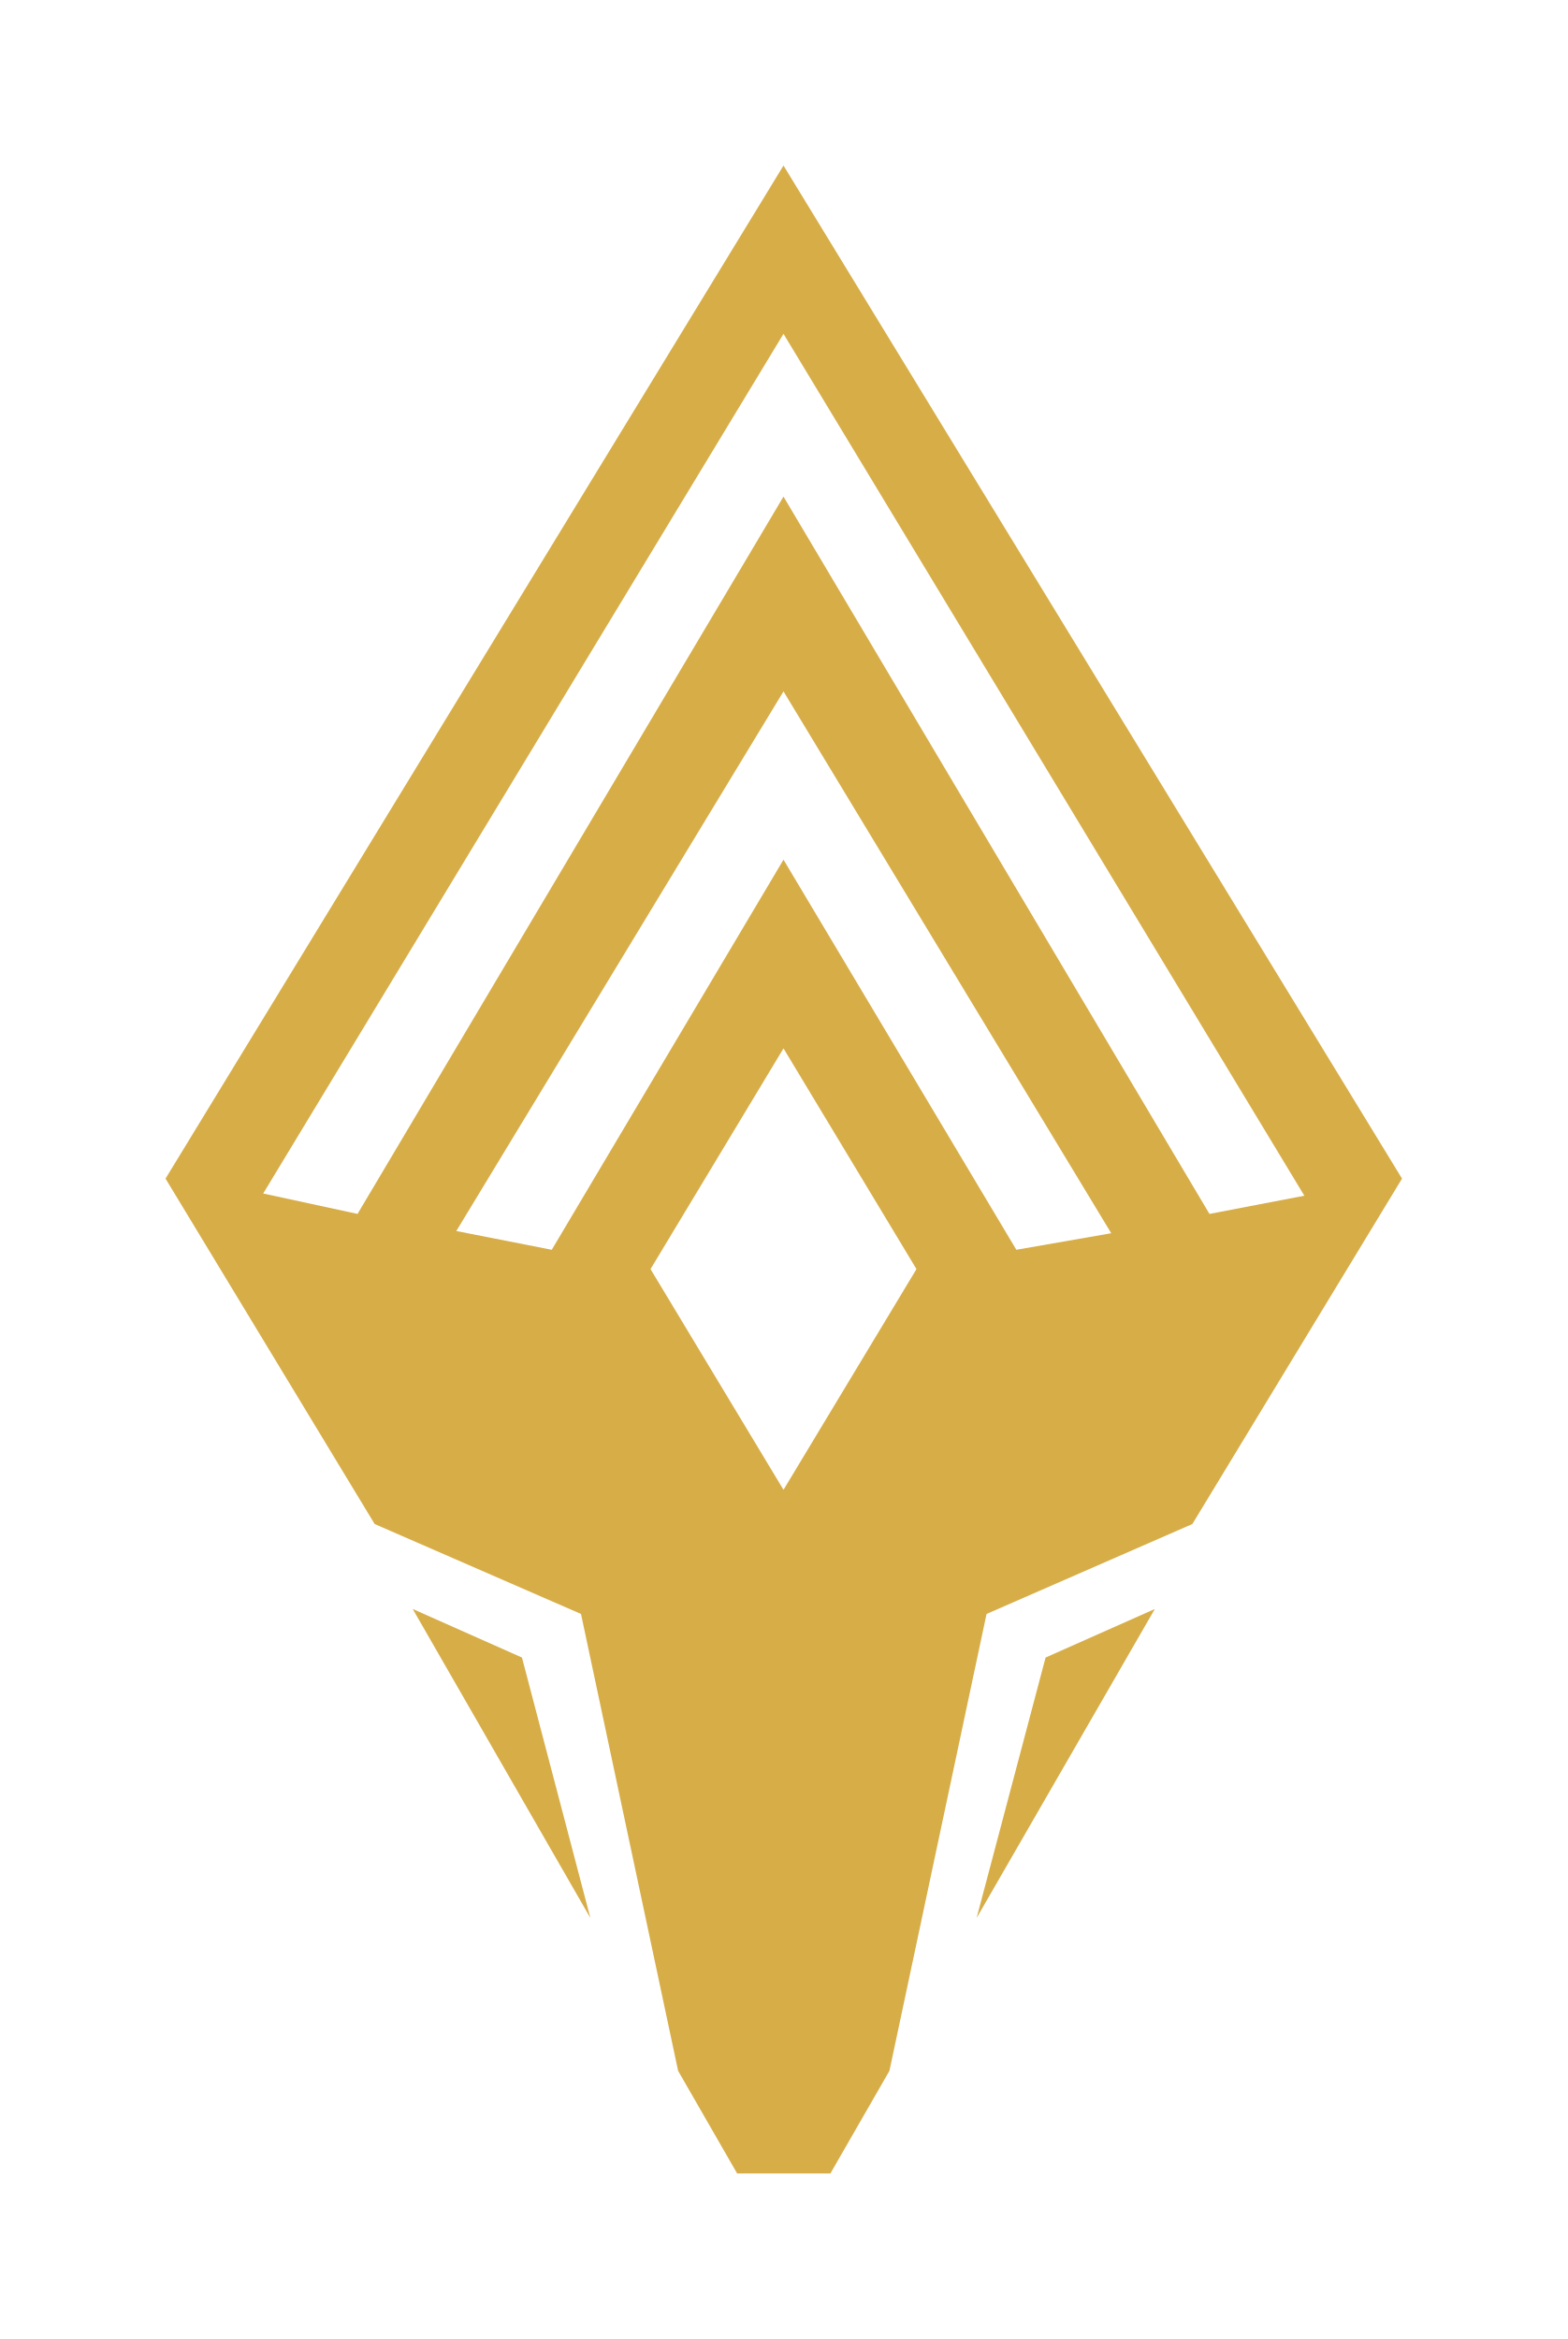
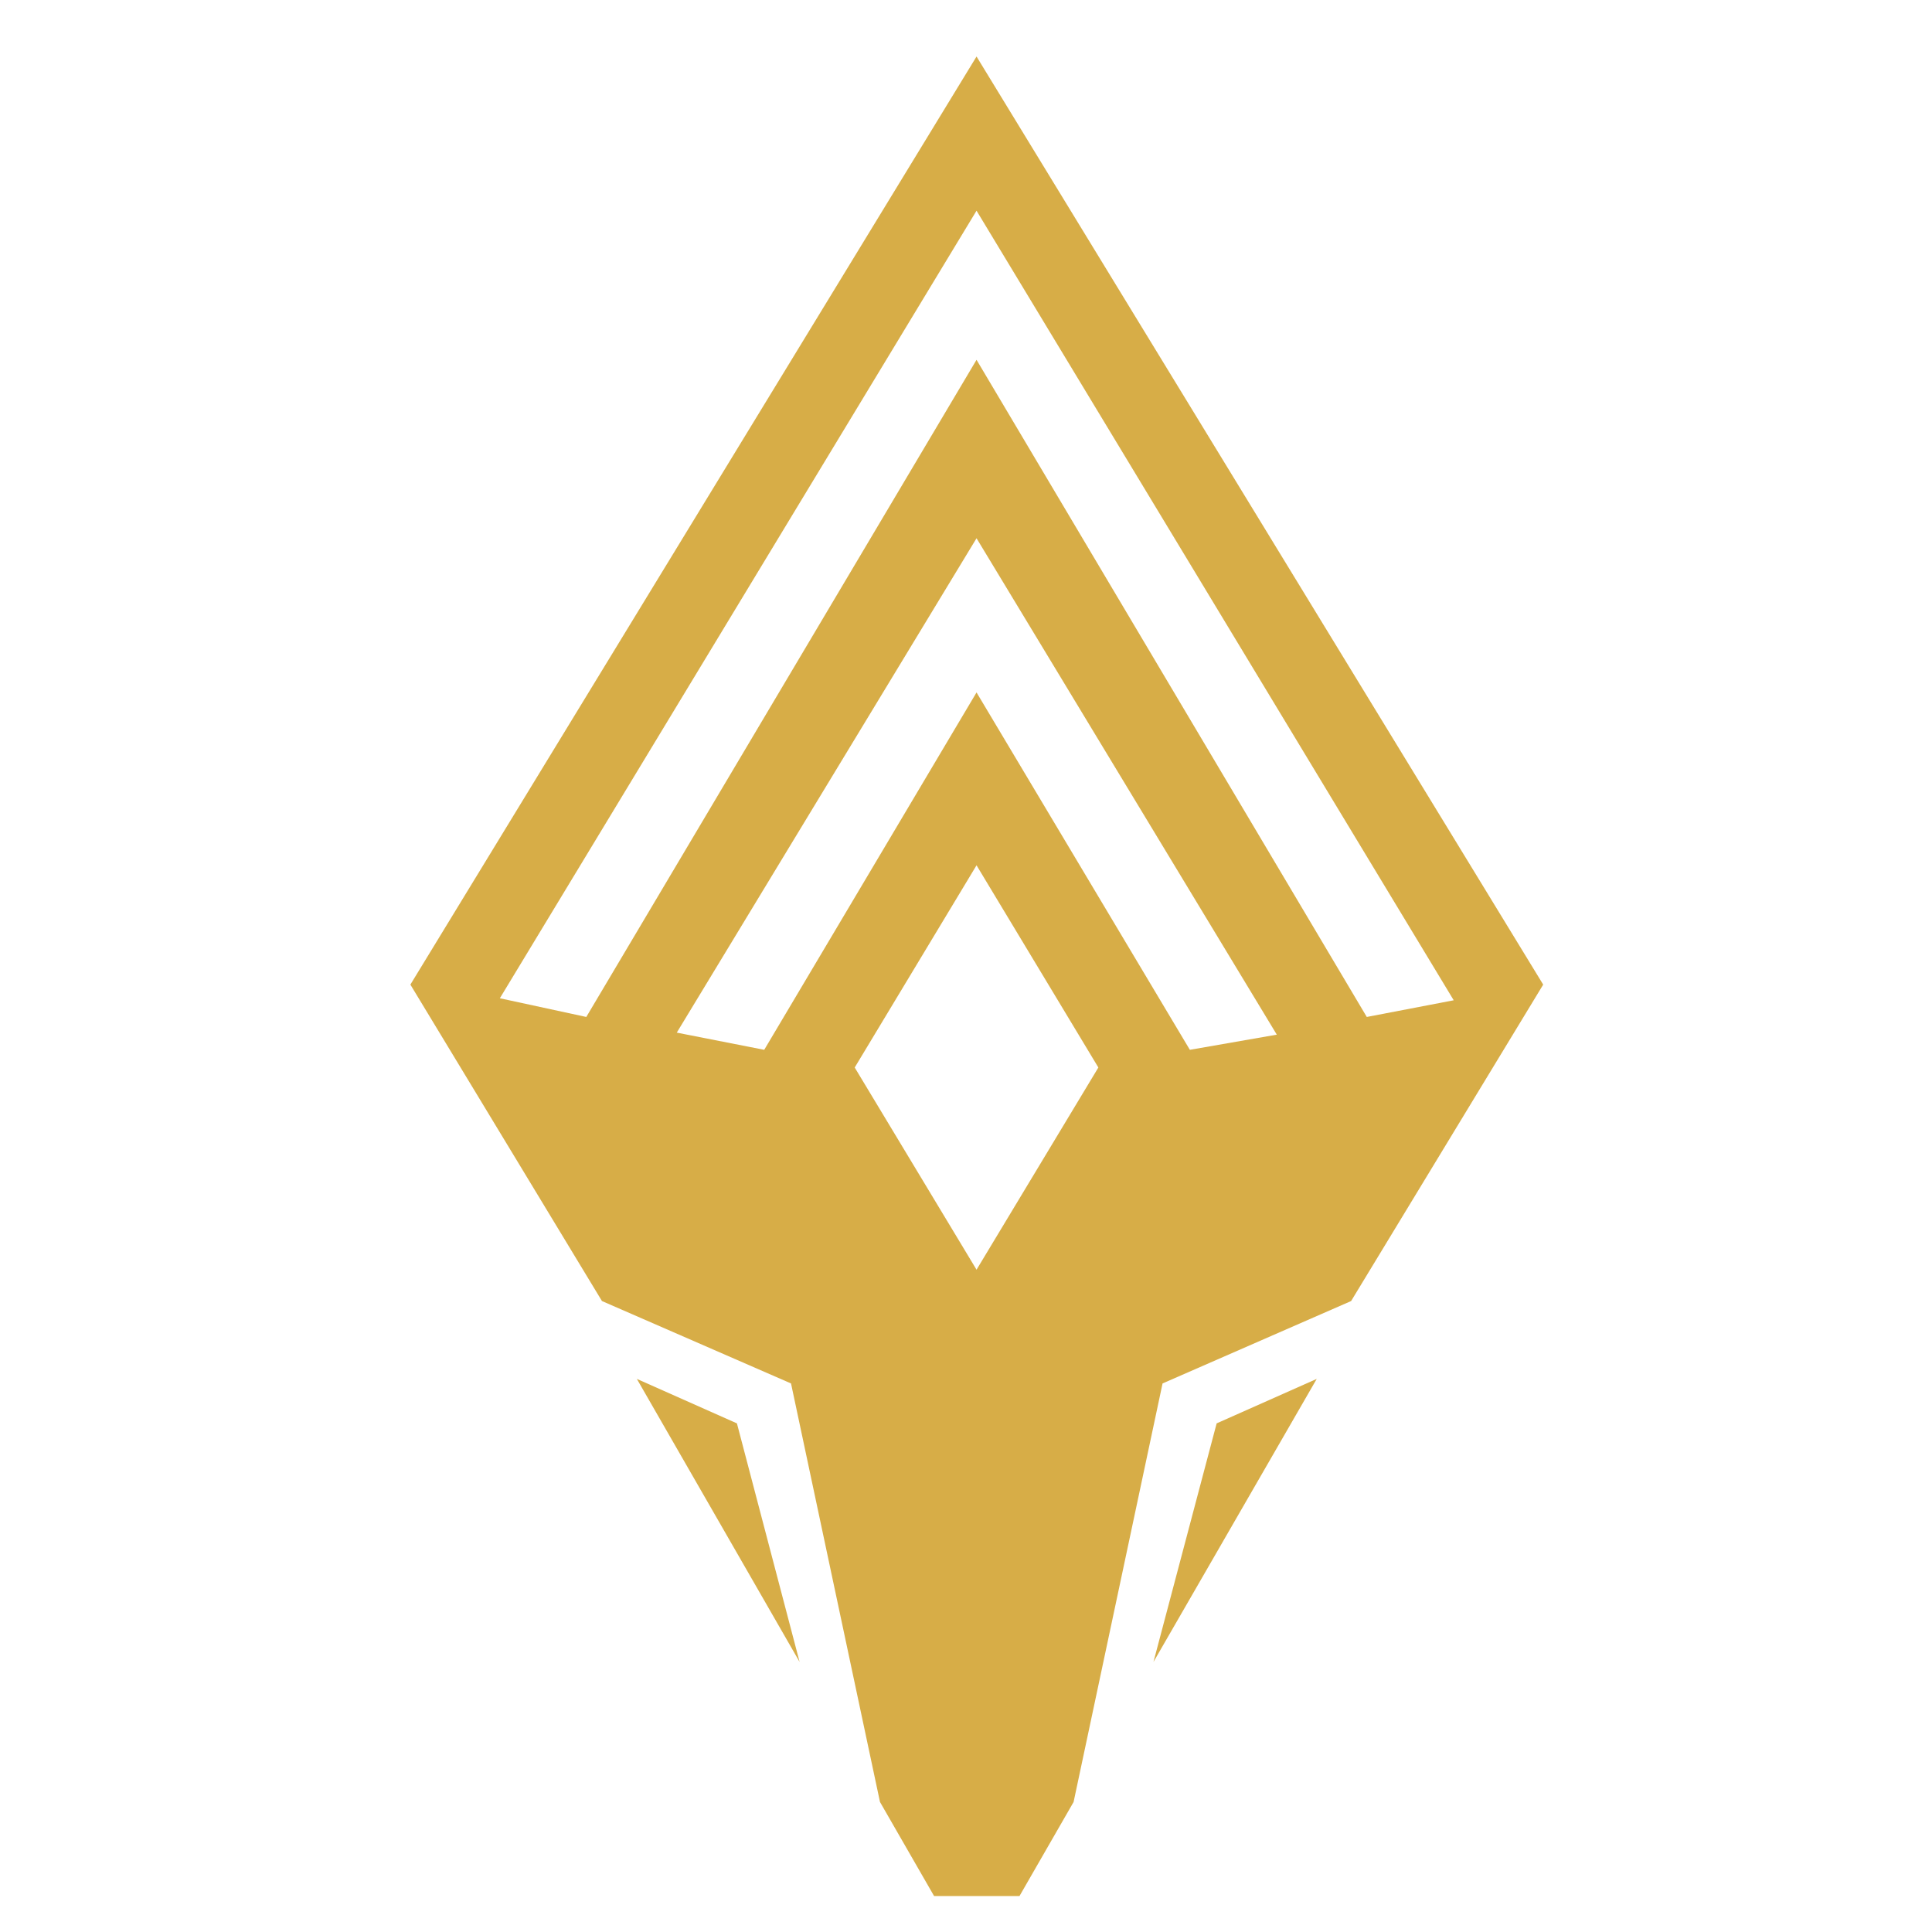
- <svg xmlns="http://www.w3.org/2000/svg" viewBox="0 0 28.41 42.39" version="1.1" id="svg10" width="28.41" height="42.39">
+ <svg xmlns="http://www.w3.org/2000/svg" viewBox="0 0 40 40" version="1.1" id="svg10" width="40" height="40">
  <defs id="defs14" />
-   <g id="Layer_2" data-name="Layer 2" style="fill:#d7ad47;fill-opacity:1" transform="translate(3,3)">
+   <g id="Layer_2" data-name="Layer 2" style="fill:#d7ad47;fill-opacity:1" transform="matrix(1.046577,0,0,1.046577,8.496474,1.170049)">
    <g id="Layer_1-2" data-name="Layer 1" style="fill:#d7ad47;fill-opacity:1">
-       <polygon points="6.46,27.04 4.48,26.16 7.7,31.76 " id="polygon2" style="fill:#d7ad47;fill-opacity:1" />
-       <polygon points="15.95,27.04 14.7,31.76 17.93,26.16 " id="polygon4" style="fill:#d7ad47;fill-opacity:1" />
+       <polygon points="7.7,31.76 6.46,27.04 4.48,26.16 " id="polygon2" style="fill:#d7ad47;fill-opacity:1" />
+       <polygon points="17.93,26.16 15.95,27.04 14.7,31.76 " id="polygon4" style="fill:#d7ad47;fill-opacity:1" />
      <path d="m 8.79,20 2.41,-4 2.41,4 -2.41,4 z M 5.27,19.31 11.2,9.53 17.14,19.35 15.42,19.65 11.2,12.58 7,19.65 Z M 1.77,18.63 11.2,3.05 20.64,18.67 18.92,19 11.2,6 3.48,19 Z M 11.2,0 0,18.36 l 3.79,6.26 3.74,1.63 1.76,8.28 1.07,1.86 h 1.69 l 1.07,-1.86 1.76,-8.28 3.73,-1.63 3.8,-6.26 z" id="path6" style="fill:#d7ad47;fill-opacity:1" />
    </g>
  </g>
</svg>
